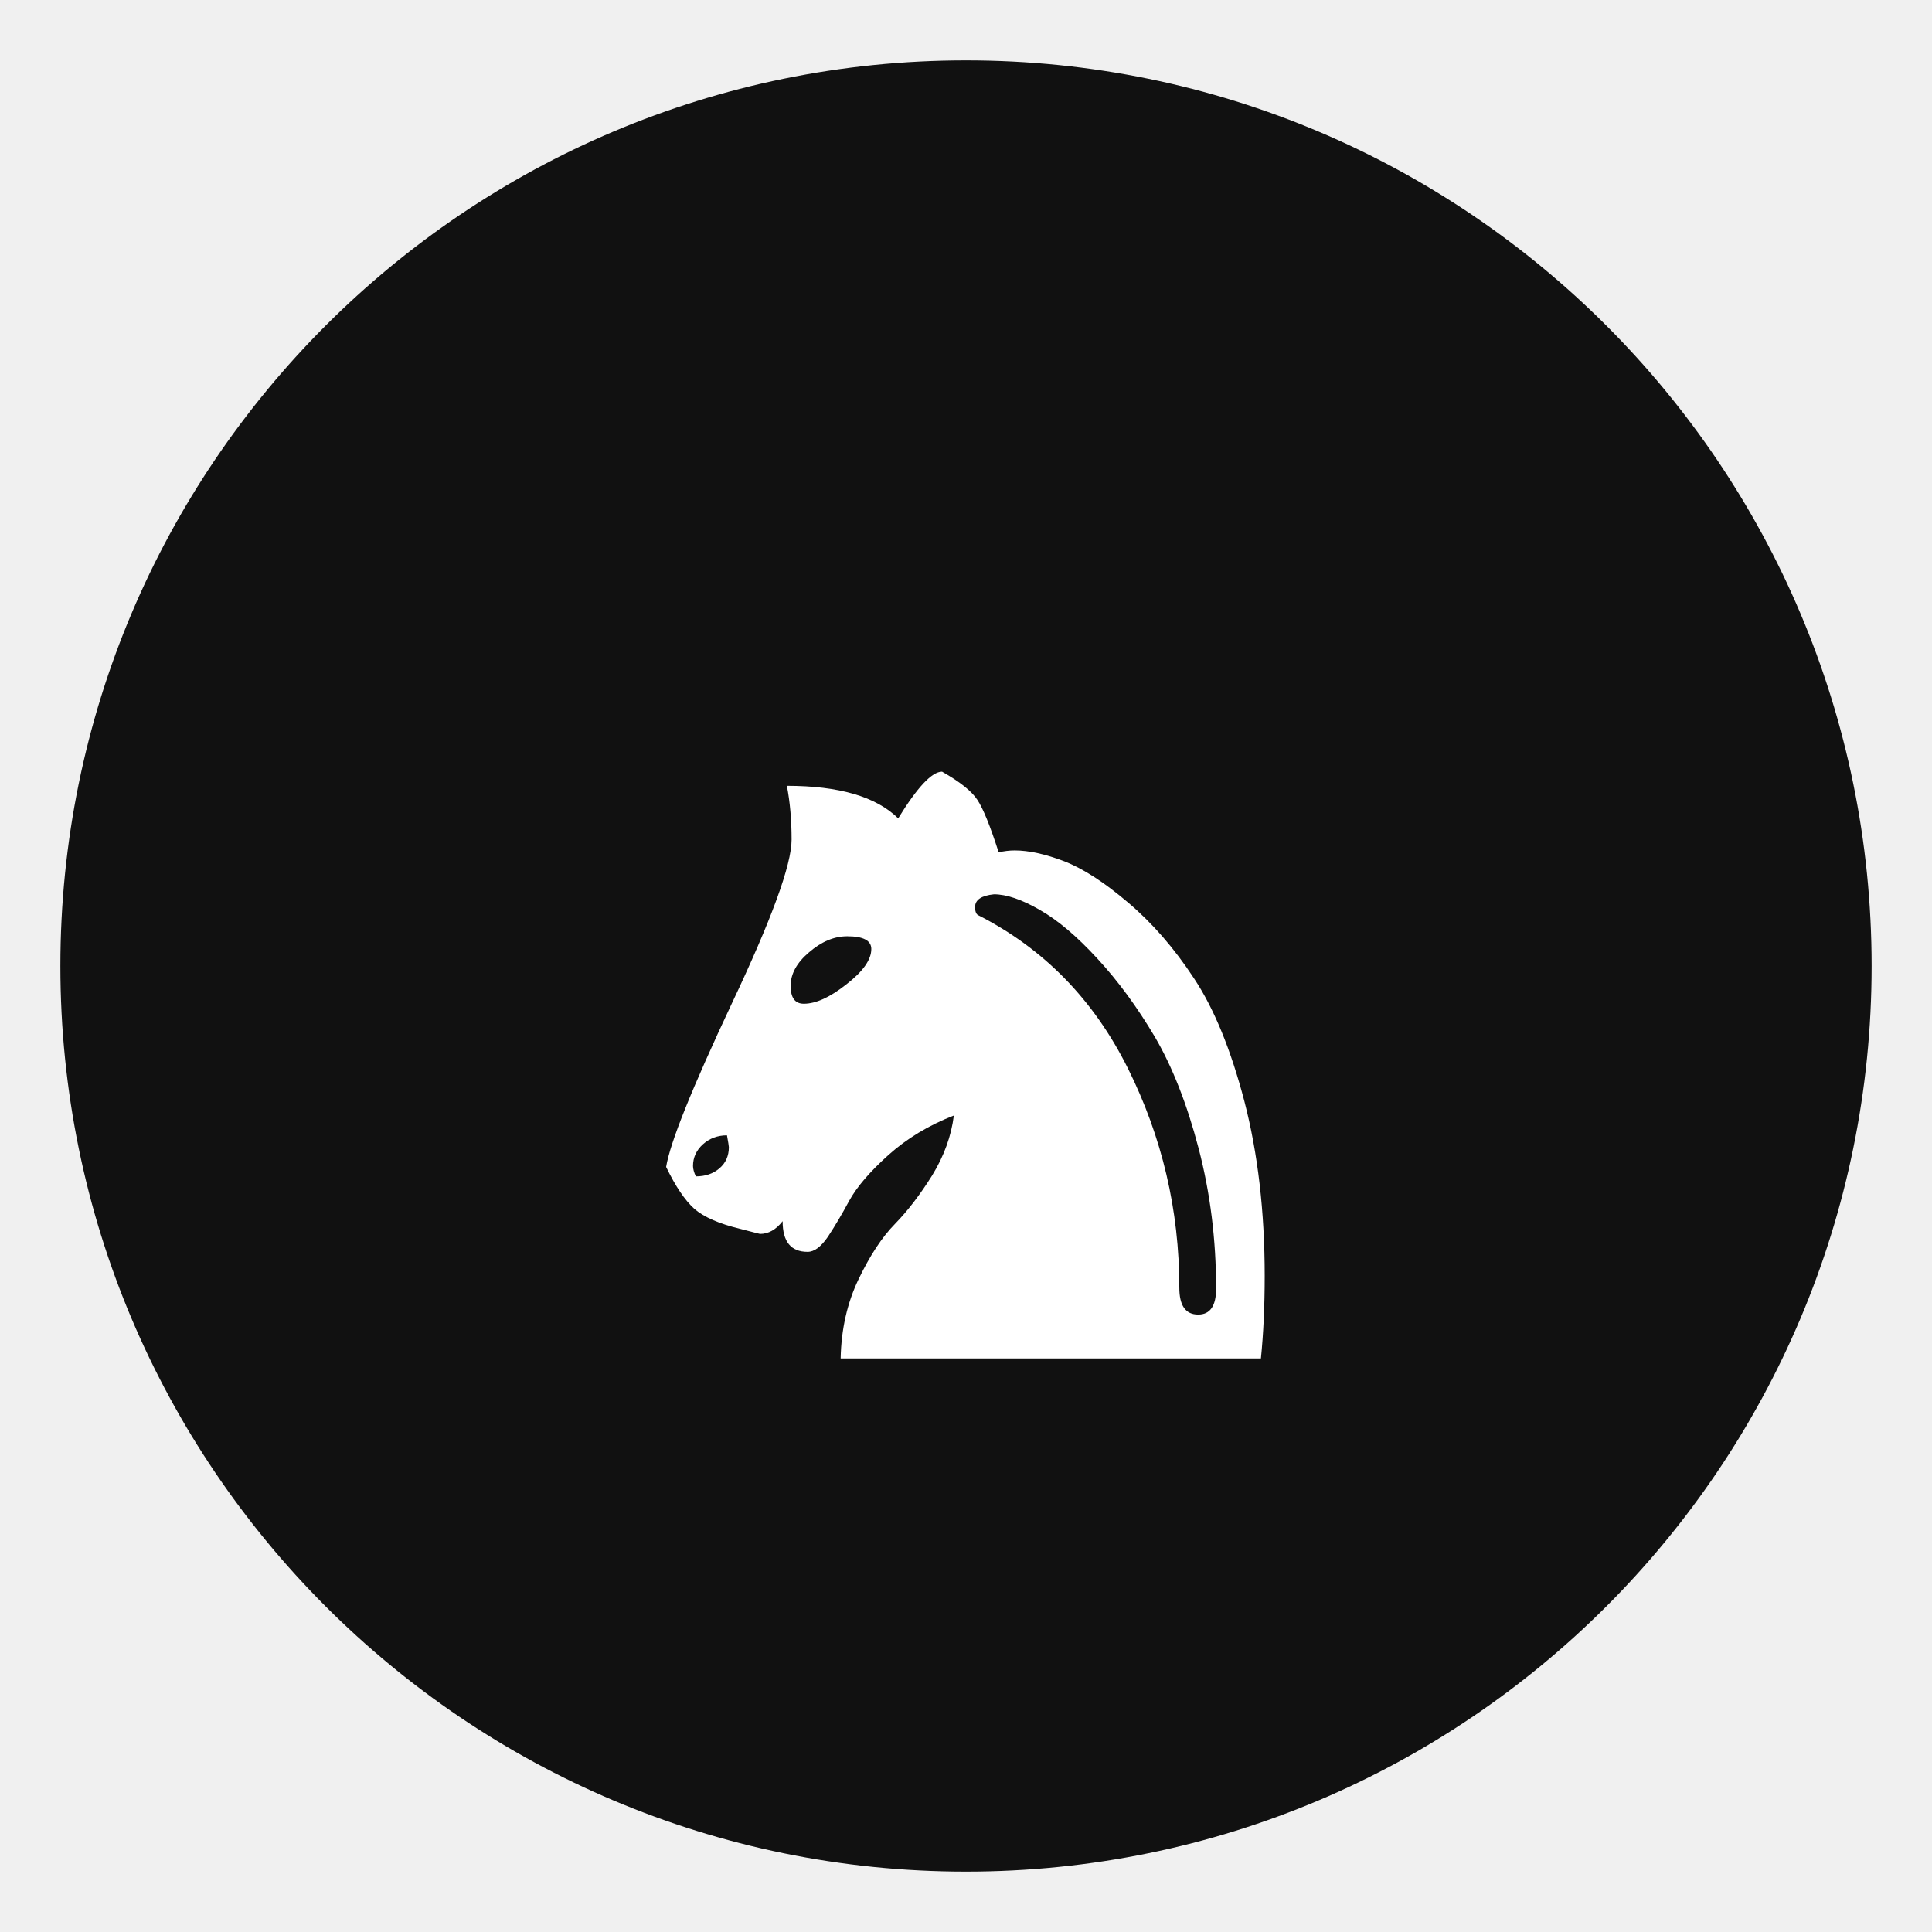
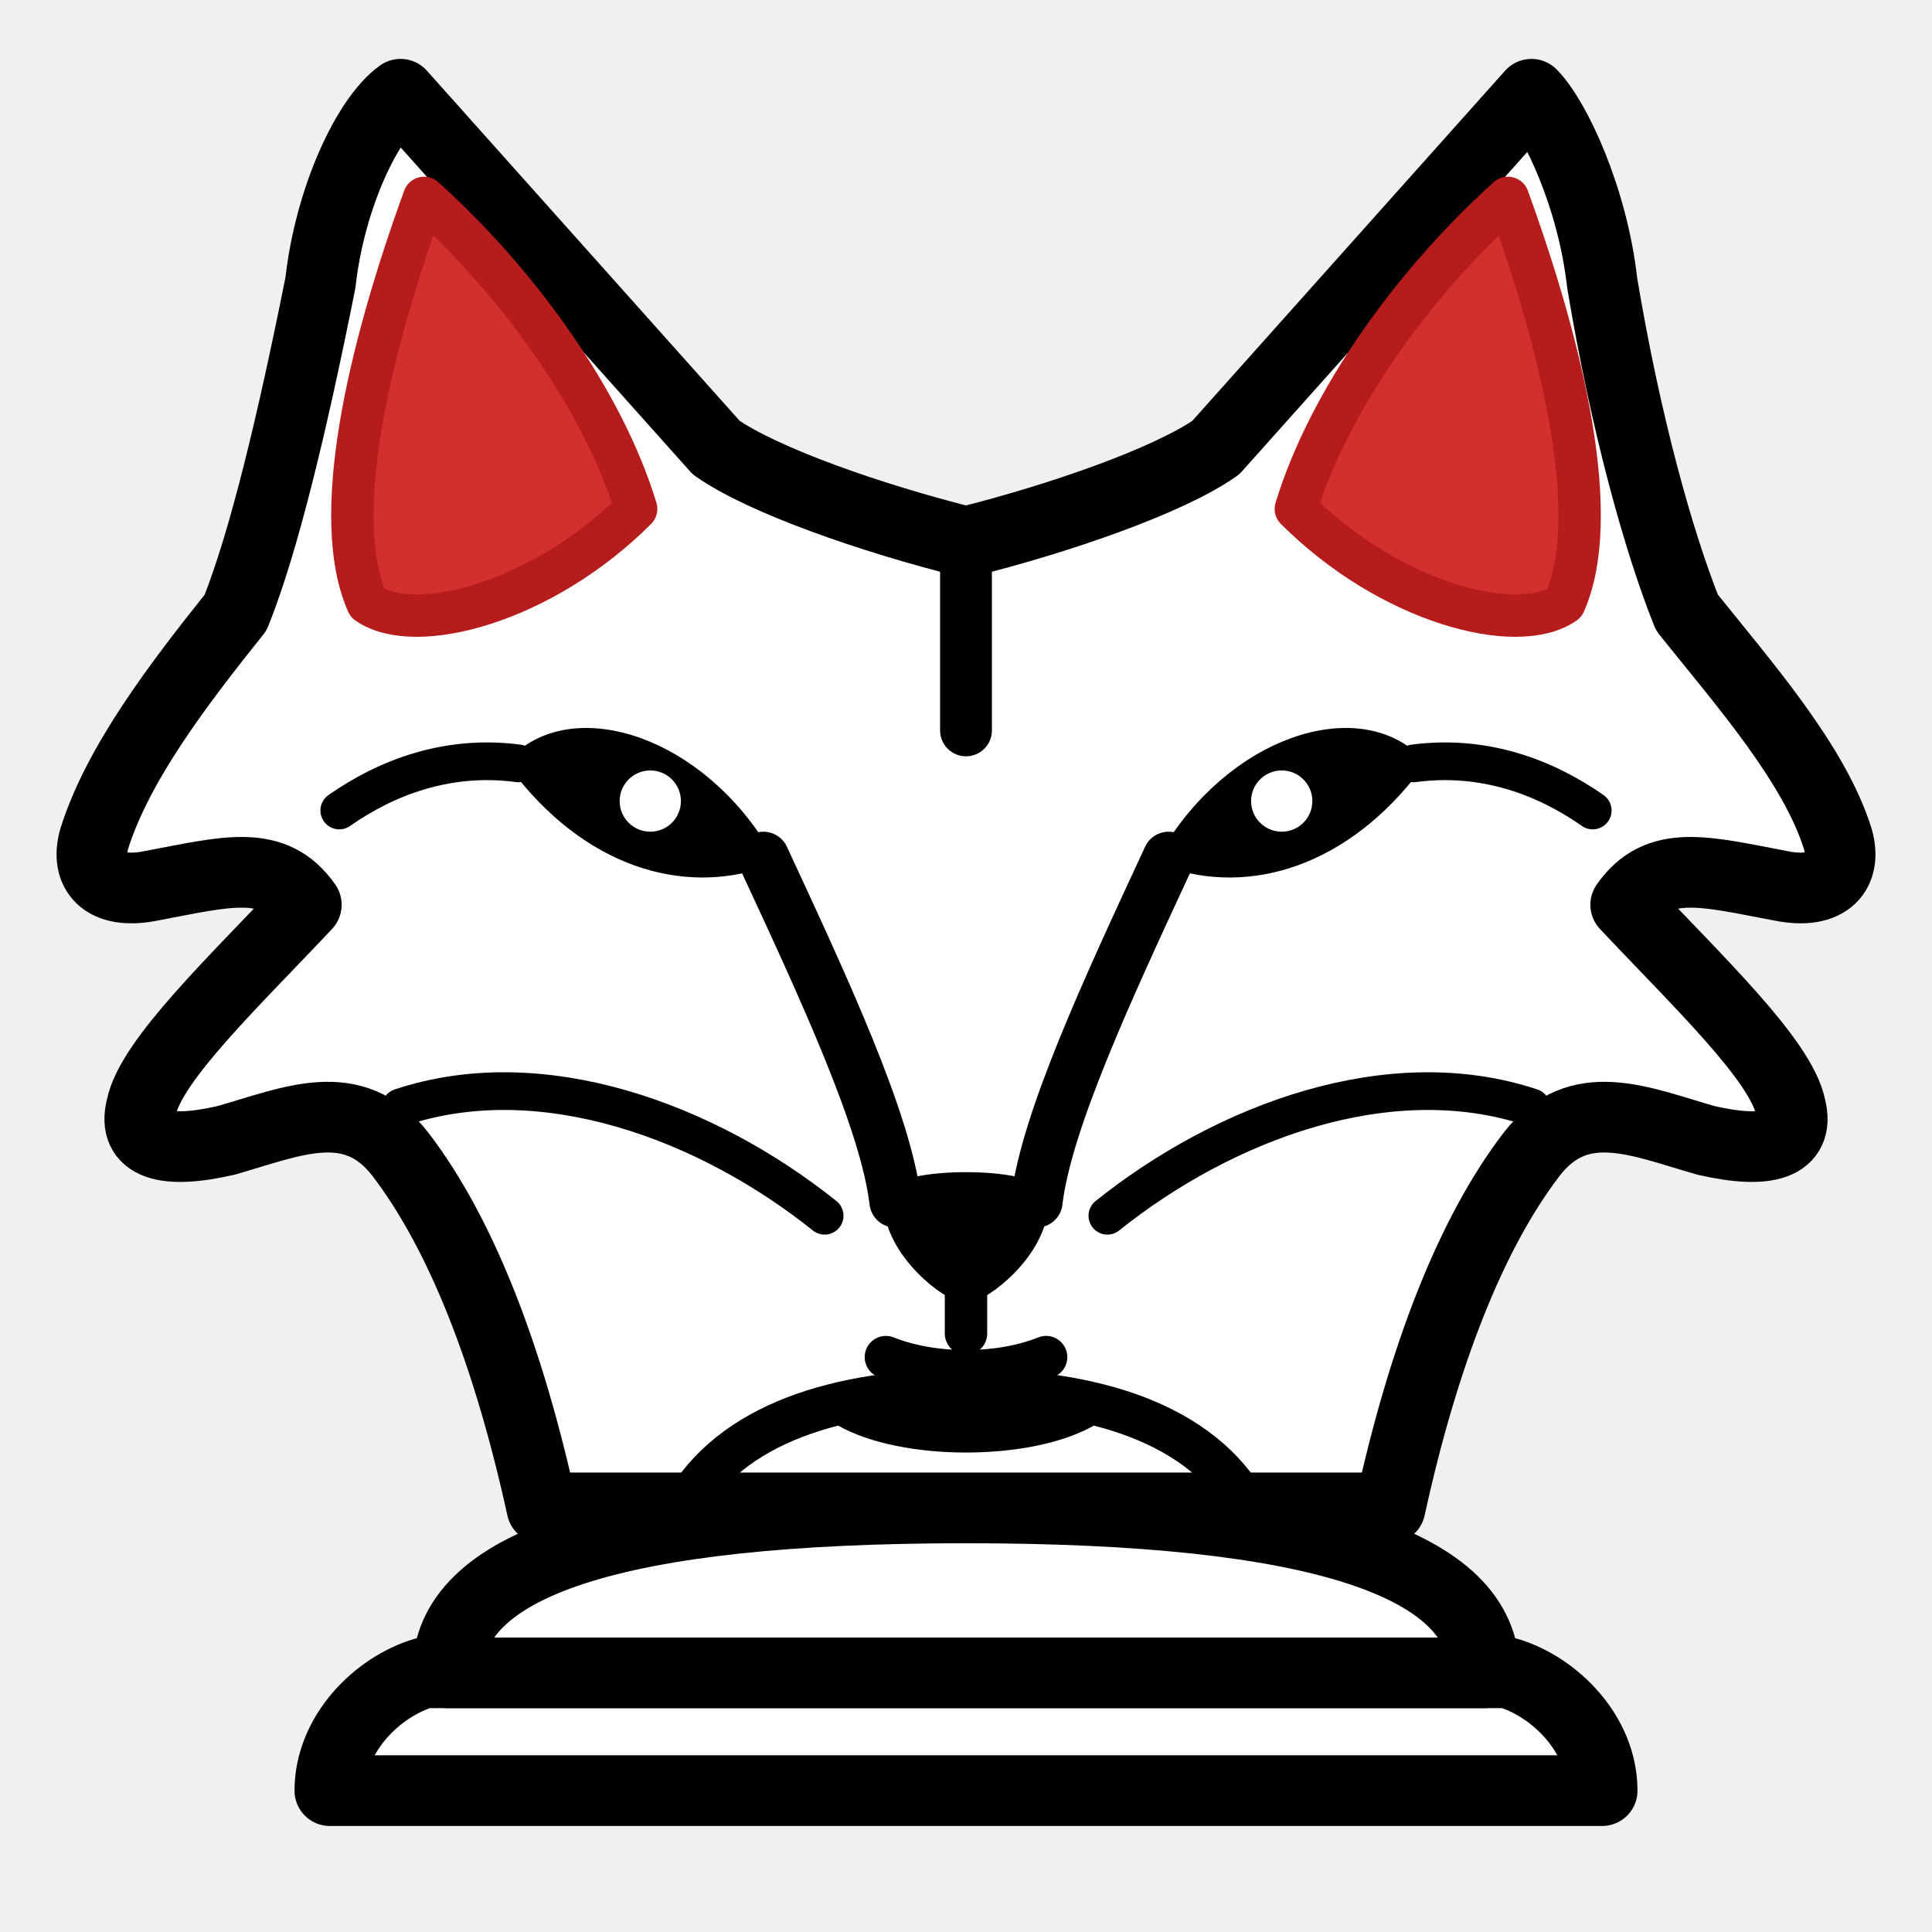
- <svg xmlns="http://www.w3.org/2000/svg" viewBox="0 0 64 64">
-   <circle cx="32" cy="32" r="30" fill="#111111" />
-   <text x="32" y="45" font-family="Georgia, serif" font-size="33" text-anchor="middle" fill="#ffffff">♞</text>
+ <svg xmlns="http://www.w3.org/2000/svg" viewBox="2 1 41 41" width="100%" height="100%">
+   <g opacity="1" fill="none" fill-opacity="1" fill-rule="evenodd" stroke="#000000" stroke-width="1.5" stroke-linecap="round" stroke-linejoin="round" stroke-miterlimit="4">
+     <path d="M 9,39 L 36,39 C 36,37.8 35,36.8 34,36.5 L 11,36.5 C 10,36.8 9,37.8 9,39 Z" fill="#ffffff" stroke="#000000" />
+     <path d="M 11.5,36.5 C 11.5,34.2 15,33 22.5,33 C 30,33 33.5,34.2 33.5,36.5 Z" fill="#ffffff" stroke="#000000" />
+     <path d="M 22.5,12.5          C 20.5,12.0 18.2,11.2 17.2,10.5          L 10.5,3.0          C 9.8,3.5 9.0,5.2 8.8,7.0          C 8.2,10.0 7.6,12.5 7.0,14.0          C 5.8,15.5 4.5,17.2 4.0,18.8          C 3.8,19.5 4.2,20.0 5.2,19.8          C 6.8,19.5 7.8,19.2 8.5,20.2          C 7.0,21.8 5.2,23.5 5.0,24.5          C 4.8,25.3 5.5,25.5 6.8,25.2          C 8.2,24.8 9.5,24.2 10.5,25.5          C 11.8,27.2 12.8,29.8 13.5,33.0          L 31.5,33.0          C 32.2,29.8 33.2,27.2 34.5,25.5          C 35.5,24.2 36.8,24.8 38.2,25.2          C 39.5,25.5 40.2,25.3 40.0,24.5          C 39.8,23.5 38.0,21.8 36.5,20.2          C 37.2,19.2 38.2,19.5 39.8,19.8          C 40.8,20.0 41.2,19.5 41.0,18.8          C 40.5,17.2 39.0,15.5 37.8,14.0          C 37.2,12.5 36.5,10.0 36.0,7.0          C 35.8,5.2 35.0,3.5 34.5,3.0          L 27.8,10.5          C 26.8,11.2 24.5,12.0 22.5,12.5 Z" fill="#ffffff" stroke="#000000" stroke-width="1.5" />
+     <path d="M 11.0,5.2 C 9.8,8.5 9.0,12.0 9.8,13.8 C 10.8,14.5 13.5,13.8 15.5,11.8 C 14.8,9.5 13.0,7.0 11.0,5.2 Z" fill="#d32f2f" stroke="#b71c1c" stroke-width="0.9" />
+     <path d="M 34.0,5.2 C 35.2,8.5 36.0,12.0 35.2,13.8 C 34.2,14.5 31.5,13.8 29.5,11.8 C 30.2,9.5 32.0,7.0 34.0,5.2 Z" fill="#d32f2f" stroke="#b71c1c" stroke-width="0.9" />
+     <path d="M 22.5,12.5 L 22.5,16.5" fill="none" stroke="#000000" stroke-width="1.1" />
+     <path d="M 13.0,17.2 C 14.2,16.0 16.8,16.8 18.2,19.2 C 16.5,19.8 14.5,19.2 13.0,17.2 Z" fill="#000000" stroke="#000000" stroke-width="0.4" />
+     <circle cx="15.8" cy="18.0" r="0.65" fill="#ffffff" stroke="none" />
+     <path d="M 13.0,17.2 C 11.5,17.0 10.2,17.5 9.2,18.2" fill="none" stroke="#000000" stroke-width="0.8" />
+     <path d="M 32.0,17.2 C 30.8,16.0 28.2,16.8 26.8,19.2 C 28.5,19.8 30.5,19.2 32.0,17.2 Z" fill="#000000" stroke="#000000" stroke-width="0.4" />
+     <circle cx="29.2" cy="18.0" r="0.65" fill="#ffffff" stroke="none" />
+     <path d="M 32.0,17.2 C 33.5,17.0 34.8,17.5 35.8,18.2" fill="none" stroke="#000000" stroke-width="0.8" />
+     <path d="M 18.2,19.2 C 19.5,22.0 20.8,24.8 21.0,26.5" fill="none" stroke="#000000" stroke-width="1.1" />
+     <path d="M 26.8,19.2 C 25.5,22.0 24.2,24.8 24.0,26.5" fill="none" stroke="#000000" stroke-width="1.1" />
+     <path d="M 10.5,24.5 C 13.5,23.5 17.0,24.8 19.5,26.8" fill="none" stroke="#000000" stroke-width="0.8" />
+     <path d="M 34.5,24.5 C 31.5,23.5 28.0,24.8 25.5,26.8" fill="none" stroke="#000000" stroke-width="0.8" />
+     <path d="M 21.0,26.5 C 21.0,26.0 24.0,26.0 24.0,26.5 C 24.0,27.5 22.8,28.4 22.5,28.4 C 22.2,28.4 21.0,27.5 21.0,26.5 Z" fill="#000000" stroke="#000000" stroke-width="0.5" />
+     <path d="M 22.5,28.4 L 22.5,29.3 M 20.8,29.8 C 21.8,30.2 23.2,30.2 24.2,29.8" fill="none" stroke="#000000" stroke-width="0.9" />
+     <path d="M 20.0,30.8 C 21.2,31.5 23.8,31.5 25.0,30.8" fill="none" stroke="#000000" stroke-width="1.0" />
+     <path d="M 16.5,33.0 C 17.5,31.2 19.8,30.5 22.5,30.5 C 25.2,30.5 27.5,31.2 28.5,33.0" fill="none" stroke="#000000" stroke-width="0.9" />
+   </g>
</svg>
